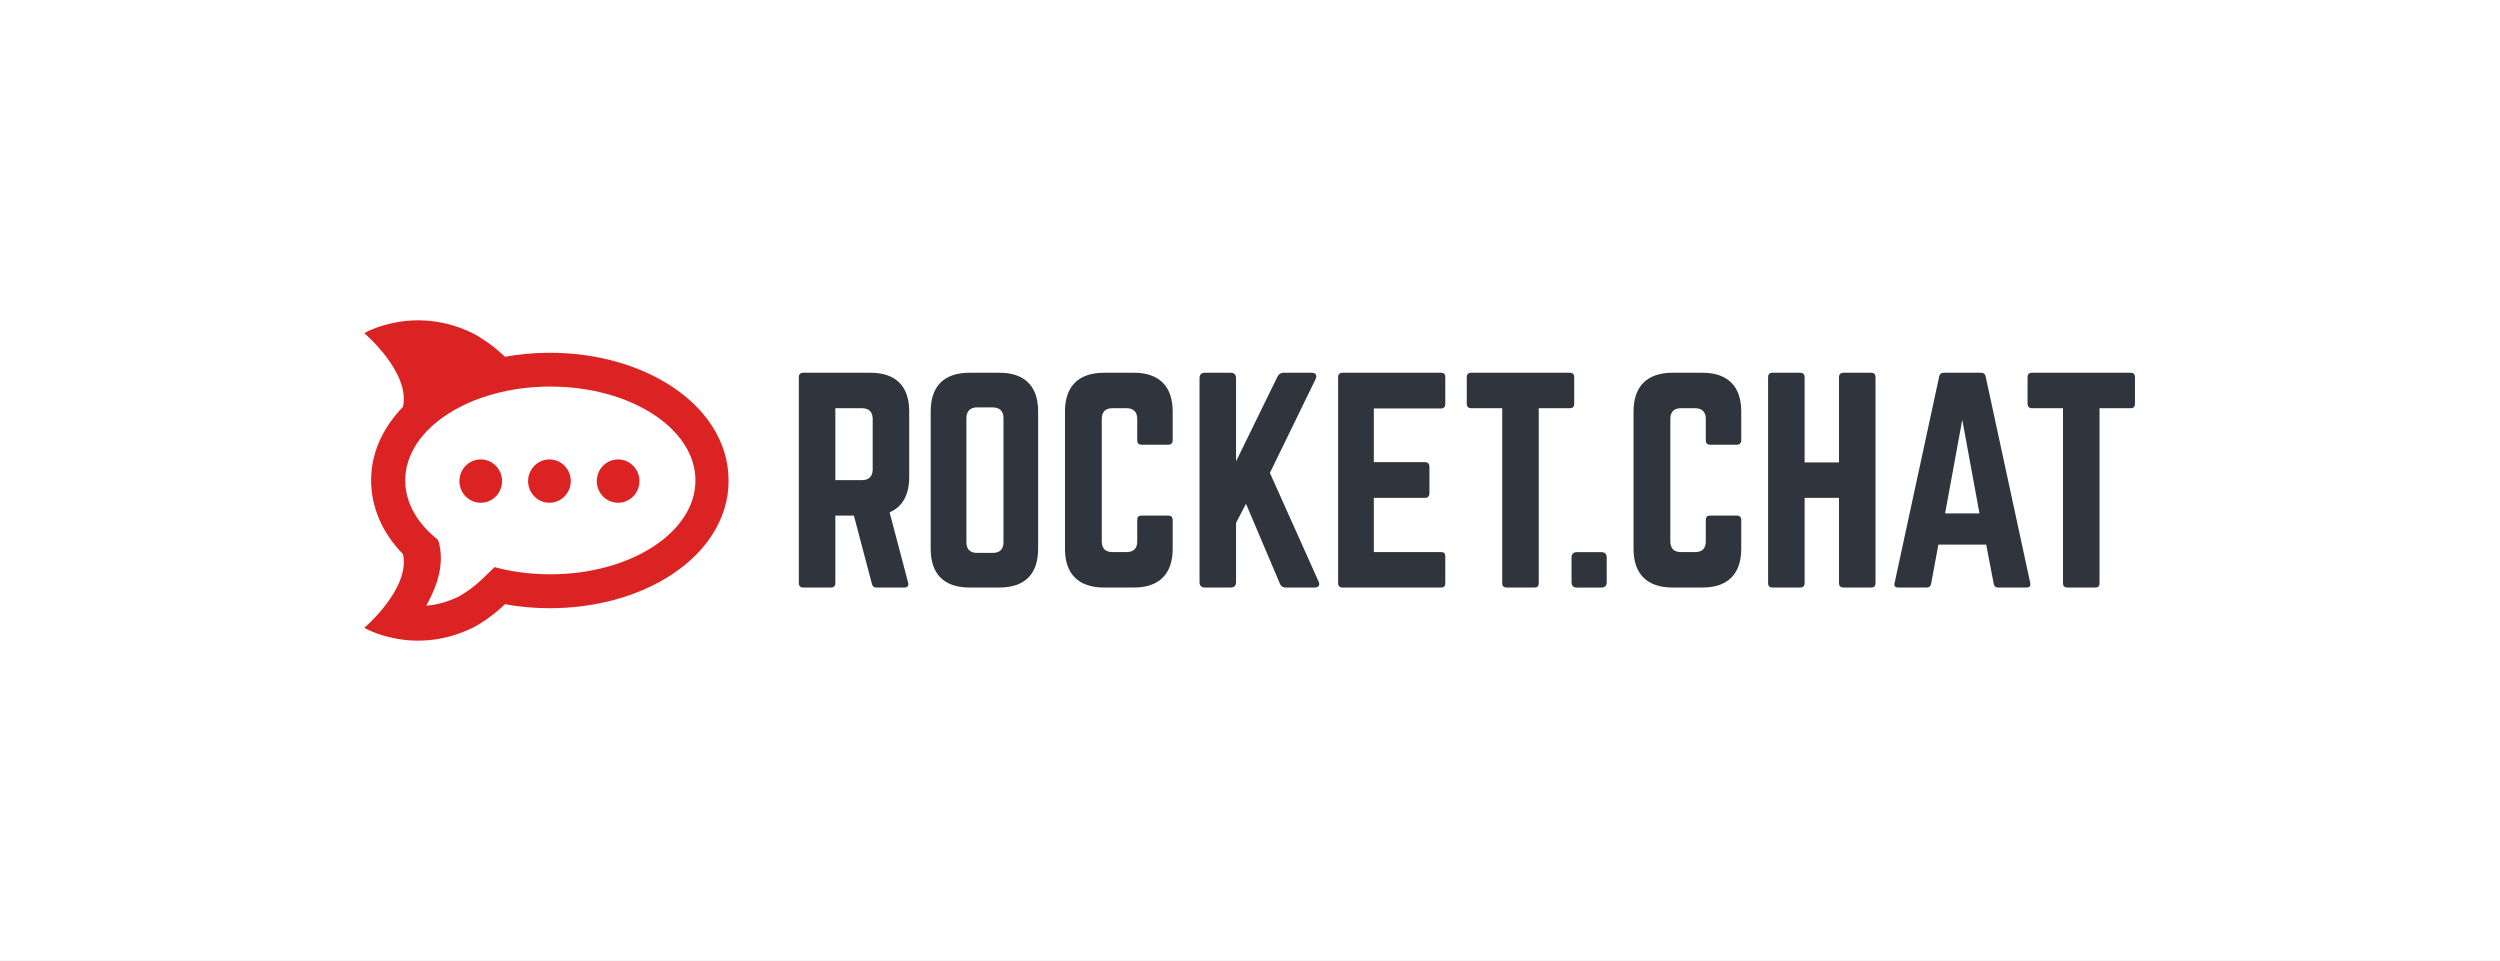
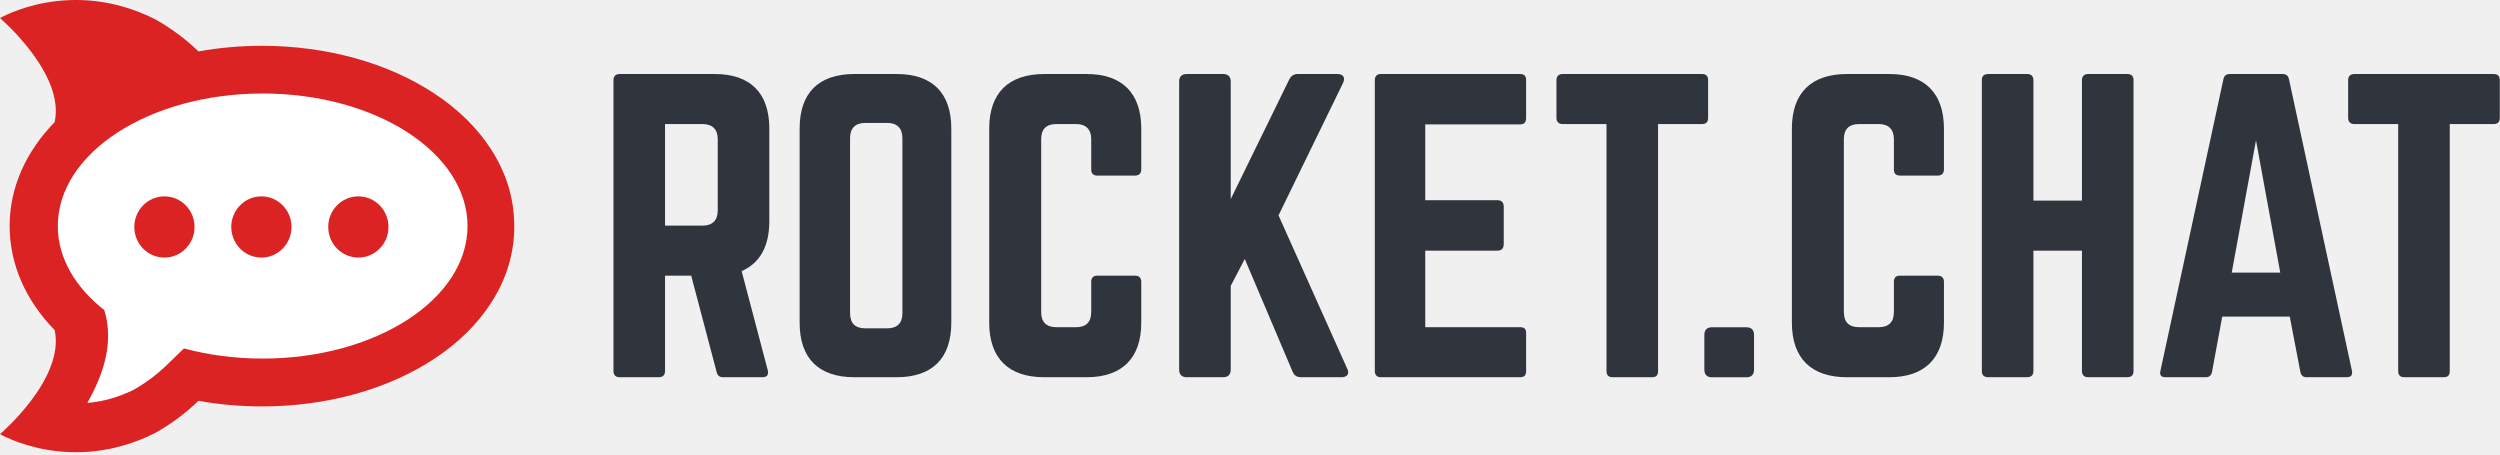
- <svg xmlns="http://www.w3.org/2000/svg" width="4152px" height="1595px" viewBox="0 0 4152 1595" version="1.1">
-   <defs />
-   <g id="Logo" stroke="none" stroke-width="1" fill="none" fill-rule="evenodd">
-     <rect fill="#FFFFFF" x="0" y="0" width="4152" height="1595" />
-     <g id="Group-2" transform="translate(605, 532)">
-       <g id="logo-type" transform="translate(721, 87)" fill="#2F343D" fill-rule="nonzero">
-         <g id="Group">
-           <path d="M184.024,173.074 C184.024,202.948 172.873,222.567 151.463,231.925 L182.243,348.745 C183.578,354.105 180.907,356.768 175.997,356.768 L129.601,356.768 C125.142,356.768 122.917,354.543 122.019,350.525 L92.13,237.278 L61.35,237.278 L61.35,349.642 C61.35,354.105 58.679,356.768 54.214,356.768 L7.818,356.768 C3.36,356.768 0.682,354.092 0.682,349.642 L0.682,7.205 C0.682,2.748 3.36,0.072 7.818,0.072 L119.786,0.072 C161.716,0.072 184.024,22.368 184.024,64.277 L184.024,173.074 Z M105.513,178.42 C117.108,178.42 123.355,172.177 123.355,160.587 L123.355,76.763 C123.355,65.173 117.108,58.937 105.513,58.937 L61.35,58.937 L61.35,178.427 L105.513,178.42 Z" id="Shape" />
-           <path d="M219.686,64.277 C219.686,22.368 241.987,0.072 283.923,0.072 L333.887,0.072 C375.817,0.072 398.124,22.368 398.124,64.277 L398.124,292.563 C398.124,334.465 375.817,356.761 333.887,356.761 L283.923,356.761 C241.987,356.761 219.686,334.465 219.686,292.563 L219.686,64.277 Z M322.73,299.245 C334.325,299.245 340.572,293.446 340.572,281.412 L340.572,75.428 C340.572,63.839 334.325,57.595 322.73,57.595 L296.861,57.595 C285.266,57.595 279.019,63.839 279.019,75.428 L279.019,281.419 C279.019,293.446 285.266,299.245 296.861,299.245 L322.73,299.245 Z" id="Shape" />
-           <path d="M621.587,112.428 C621.587,116.892 618.909,119.562 614.457,119.562 L569.85,119.562 C564.939,119.562 562.713,116.892 562.713,112.428 L562.713,76.763 C562.713,65.173 556.474,58.937 544.878,58.937 L521.681,58.937 C509.64,58.937 503.839,65.173 503.839,76.763 L503.839,280.091 C503.839,292.125 510.078,297.91 521.681,297.91 L544.878,297.91 C556.474,297.91 562.713,292.118 562.713,280.091 L562.713,244.412 C562.713,239.948 564.939,237.278 569.85,237.278 L614.457,237.278 C618.93,237.278 621.587,239.948 621.587,244.412 L621.587,292.57 C621.587,334.472 598.835,356.768 557.357,356.768 L507.393,356.768 C465.464,356.768 442.711,334.472 442.711,292.57 L442.711,64.277 C442.711,22.368 465.464,0.072 507.393,0.072 L557.357,0.072 C598.842,0.072 621.587,22.368 621.587,64.277 L621.587,112.428 Z" id="Shape" />
-           <path d="M809.812,356.768 C804.449,356.768 801.34,354.543 799.545,350.087 L743.349,217.659 L726.836,249.32 L726.836,347.848 C726.836,353.647 723.72,356.768 717.919,356.768 L675.091,356.768 C669.29,356.768 666.167,353.647 666.167,347.848 L666.167,8.992 C666.167,3.2 669.29,0.072 675.091,0.072 L717.919,0.072 C723.713,0.072 726.836,3.193 726.836,8.992 L726.836,147.211 L795.532,6.76 C797.765,2.304 800.895,0.072 805.799,0.072 L852.632,0.072 C859.324,0.072 862.002,4.535 858.872,10.771 L783.046,166.379 L863.775,346.514 C866.899,352.312 864.221,356.768 857.091,356.768 L809.812,356.768 Z" id="Shape" />
-           <path d="M1074.329,51.797 C1074.329,56.254 1072.541,59.375 1067.192,59.375 L955.669,59.375 L955.669,148.546 L1040.871,148.546 C1045.344,148.546 1048.008,151.223 1048.008,156.124 L1048.008,200.264 C1048.008,205.173 1045.33,207.849 1040.871,207.849 L955.669,207.849 L955.669,297.91 L1067.192,297.91 C1072.555,297.91 1074.329,300.141 1074.329,305.043 L1074.329,349.635 C1074.329,354.092 1072.541,356.754 1067.192,356.754 L903.034,356.754 C899.014,356.754 896.336,354.078 896.336,349.635 L896.336,7.205 C896.336,2.748 899.014,0.072 903.034,0.072 L1067.192,0.072 C1072.555,0.072 1074.329,2.748 1074.329,7.205 L1074.329,51.797 Z" id="Shape" />
-           <path d="M1281.292,0.072 C1286.196,0.072 1288.429,2.748 1288.429,7.205 L1288.429,51.797 C1288.429,56.254 1286.196,58.93 1281.292,58.93 L1229.548,58.93 L1229.548,349.635 C1229.548,354.537 1227.322,356.754 1222.418,356.754 L1176.023,356.754 C1171.55,356.754 1168.886,354.537 1168.886,349.635 L1168.886,58.93 L1117.149,58.93 C1112.676,58.93 1110.012,56.254 1110.012,51.797 L1110.012,7.205 C1110.012,2.748 1112.69,0.072 1117.149,0.072 L1281.292,0.072 Z" id="Shape" />
-           <path d="M1284,306.913 C1284,301.115 1287.123,298 1292.924,298 L1333.519,298 C1339.32,298 1342.436,301.115 1342.436,306.913 L1342.436,347.925 C1342.436,353.73 1339.32,356.845 1333.519,356.845 L1292.924,356.845 C1287.123,356.845 1284,353.73 1284,347.925 L1284,306.913 Z" id="Shape" />
-           <path d="M1565.856,112.428 C1565.856,116.892 1563.171,119.562 1558.719,119.562 L1514.111,119.562 C1509.207,119.562 1506.981,116.892 1506.981,112.428 L1506.981,76.763 C1506.981,65.173 1500.742,58.937 1489.147,58.937 L1465.949,58.937 C1453.901,58.937 1448.107,65.173 1448.107,76.763 L1448.107,280.091 C1448.107,292.125 1454.347,297.91 1465.949,297.91 L1489.147,297.91 C1500.742,297.91 1506.981,292.118 1506.981,280.091 L1506.981,244.412 C1506.981,239.948 1509.207,237.278 1514.111,237.278 L1558.719,237.278 C1563.191,237.278 1565.856,239.948 1565.856,244.412 L1565.856,292.57 C1565.856,334.472 1543.103,356.768 1501.618,356.768 L1451.655,356.768 C1409.725,356.768 1386.972,334.472 1386.972,292.57 L1386.972,64.277 C1386.972,22.368 1409.725,0.072 1451.655,0.072 L1501.618,0.072 C1543.11,0.072 1565.856,22.368 1565.856,64.277 L1565.856,112.428 Z" id="Shape" />
-           <path d="M1728.212,7.205 C1728.212,2.748 1730.883,0.072 1735.341,0.072 L1781.285,0.072 C1786.641,0.072 1788.86,2.748 1788.86,7.205 L1788.86,349.635 C1788.86,354.092 1786.634,356.754 1781.285,356.754 L1735.341,356.754 C1730.869,356.754 1728.212,354.078 1728.212,349.635 L1728.212,207.849 L1671.111,207.849 L1671.111,349.642 C1671.111,354.105 1668.433,356.768 1663.975,356.768 L1618.038,356.768 C1612.675,356.768 1610.449,354.092 1610.449,349.642 L1610.449,7.205 C1610.449,2.748 1612.675,0.072 1618.038,0.072 L1663.975,0.072 C1668.447,0.072 1671.111,2.748 1671.111,7.205 L1671.111,148.991 L1728.212,148.991 L1728.212,7.205 Z" id="Shape" />
-           <path d="M1992.283,356.768 C1988.269,356.768 1986.044,354.543 1985.146,350.525 L1972.661,285.437 L1893.253,285.437 L1881.219,350.525 C1880.322,354.543 1878.096,356.768 1874.082,356.768 L1826.358,356.768 C1821.455,356.768 1819.222,354.092 1820.55,349.19 L1894.602,6.315 C1895.499,1.859 1898.171,0.072 1902.184,0.072 L1964.195,0.072 C1968.209,0.072 1970.887,1.859 1971.777,6.315 L2045.829,349.19 C2046.726,354.092 2044.939,356.768 2039.59,356.768 L1992.283,356.768 Z M1932.95,78.098 L1904.403,233.705 L1961.503,233.705 L1932.95,78.098 Z" id="Shape" />
-           <path d="M2212.63,0.072 C2217.534,0.072 2219.767,2.748 2219.767,7.205 L2219.767,51.797 C2219.767,56.254 2217.534,58.93 2212.63,58.93 L2160.892,58.93 L2160.892,349.635 C2160.892,354.537 2158.66,356.754 2153.756,356.754 L2107.36,356.754 C2102.902,356.754 2100.231,354.537 2100.231,349.635 L2100.231,58.93 L2048.493,58.93 C2044.027,58.93 2041.363,56.254 2041.363,51.797 L2041.363,7.205 C2041.363,2.748 2044.041,0.072 2048.493,0.072 L2212.63,0.072 Z" id="Shape" />
-         </g>
-       </g>
-       <g id="icon">
-         <path d="M530.351,206.49 L530.359,206.502 C530.358,206.5 530.357,206.498 530.355,206.496 C530.354,206.494 530.353,206.492 530.351,206.49 Z M182.207,22.482 C200.849,32.836 218.471,45.936 233.52,60.496 C257.779,56.103 282.792,53.887 308.168,53.887 C384.131,53.887 456.152,73.815 510.949,109.988 C539.326,128.73 561.882,150.966 577.982,176.087 C595.911,204.078 605,234.178 605,266.432 C605,297.818 595.911,327.931 577.982,355.916 C561.882,381.049 539.326,403.279 510.949,422.021 C456.152,458.194 384.138,478.11 308.168,478.11 C282.792,478.11 257.785,475.894 233.52,471.506 C218.465,486.061 200.849,499.167 182.207,509.521 C82.601,559.405 0,510.694 0,510.694 C0,510.694 76.797,445.494 64.309,388.338 C29.947,353.12 11.329,310.644 11.329,265.577 C11.329,221.359 29.953,178.883 64.309,143.658 C76.795,86.518 0.025,21.33 6.31628501e-06,21.309 C0.025,21.294 82.616,-27.401 182.207,22.482 Z" id="rocket" fill="#DB2323" fill-rule="nonzero" />
-         <path d="M122.631,364.762 C88.492,337.858 68,303.43 68,265.907 C68,179.802 175.899,110 309,110 C442.101,110 550,179.802 550,265.907 C550,352.011 442.101,421.813 309,421.813 C276.196,421.813 244.923,417.573 216.419,409.894 L195.579,429.992 C184.256,440.913 170.984,450.795 157.15,458.583 C138.813,467.588 120.706,472.501 102.792,474 C103.802,472.163 104.733,470.301 105.732,468.461 C126.613,429.997 132.246,395.431 122.631,364.762 Z" id="bubble" fill="#FFFFFF" />
-         <path d="M193.431,303 C173.863,303 158,286.882 158,267 C158,247.118 173.863,231 193.431,231 C212.998,231 228.861,247.118 228.861,267 C228.861,286.882 212.998,303 193.431,303 Z M307.5,303 C287.932,303 272.069,286.882 272.069,267 C272.069,247.118 287.932,231 307.5,231 C327.068,231 342.931,247.118 342.931,267 C342.931,286.882 327.068,303 307.5,303 Z M421.569,303 C402.002,303 386.139,286.882 386.139,267 C386.139,247.118 402.002,231 421.569,231 C441.137,231 457,247.118 457,267 C457,286.882 441.137,303 421.569,303 Z" id="circles" fill="#DB2323" fill-rule="nonzero" />
-       </g>
+ <svg xmlns="http://www.w3.org/2000/svg" width="1000px" height="182px" viewBox="0 0 1000 182" version="1.1">
+   <g id="logo" stroke="none" stroke-width="1" fill="none" fill-rule="evenodd">
+     <g id="type" transform="translate(245.1547, 29.58178)" fill="#2F343D" fill-rule="nonzero">
+       <path d="M62.572,58.849 C62.572,69.006 58.78,75.677 51.501,78.859 L61.966,118.58 C62.42,120.403 61.512,121.308 59.842,121.308 L44.067,121.308 C42.551,121.308 41.794,120.552 41.489,119.186 L31.326,80.68 L20.86,80.68 L20.86,118.885 C20.86,120.403 19.952,121.308 18.434,121.308 L2.658,121.308 C1.142,121.308 0.232,120.398 0.232,118.885 L0.232,2.45 C0.232,0.935 1.142,0.024 2.658,0.024 L40.73,0.024 C54.987,0.024 62.572,7.606 62.572,21.855 L62.572,58.849 Z M35.877,60.666 C39.819,60.666 41.943,58.544 41.943,54.603 L41.943,26.101 C41.943,22.16 39.819,20.04 35.877,20.04 L20.86,20.04 L20.86,60.669 L35.877,60.666 Z" id="Shape" />
+       <path d="M74.698,21.855 C74.698,7.606 82.28,0.024 96.54,0.024 L113.528,0.024 C127.785,0.024 135.37,7.606 135.37,21.855 L135.37,99.478 C135.37,113.725 127.785,121.306 113.528,121.306 L96.54,121.306 C82.28,121.306 74.698,113.725 74.698,99.478 L74.698,21.855 Z M109.735,101.749 C113.677,101.749 115.801,99.778 115.801,95.686 L115.801,25.647 C115.801,21.706 113.677,19.584 109.735,19.584 L100.939,19.584 C96.996,19.584 94.872,21.706 94.872,25.647 L94.872,95.688 C94.872,99.778 96.996,101.749 100.939,101.749 L109.735,101.749 Z" id="Shape" />
+       <path d="M211.352,38.228 C211.352,39.746 210.442,40.653 208.928,40.653 L193.761,40.653 C192.091,40.653 191.334,39.746 191.334,38.228 L191.334,26.101 C191.334,22.16 189.212,20.04 185.27,20.04 L177.382,20.04 C173.288,20.04 171.315,22.16 171.315,26.101 L171.315,95.237 C171.315,99.329 173.437,101.295 177.382,101.295 L185.27,101.295 C189.212,101.295 191.334,99.326 191.334,95.237 L191.334,83.105 C191.334,81.587 192.091,80.68 193.761,80.68 L208.928,80.68 C210.449,80.68 211.352,81.587 211.352,83.105 L211.352,99.48 C211.352,113.727 203.616,121.308 189.513,121.308 L172.524,121.308 C158.267,121.308 150.531,113.727 150.531,99.48 L150.531,21.855 C150.531,7.606 158.267,0.024 172.524,0.024 L189.513,0.024 C203.618,0.024 211.352,7.606 211.352,21.855 L211.352,38.228 Z" id="Shape" />
+       <path d="M275.353,121.308 C273.529,121.308 272.472,120.552 271.862,119.037 L252.754,74.008 L247.139,84.774 L247.139,118.276 C247.139,120.247 246.079,121.308 244.107,121.308 L229.545,121.308 C227.572,121.308 226.51,120.247 226.51,118.276 L226.51,3.057 C226.51,1.088 227.572,0.024 229.545,0.024 L244.107,0.024 C246.077,0.024 247.139,1.086 247.139,3.057 L247.139,50.055 L270.497,2.299 C271.256,0.783 272.321,0.024 273.988,0.024 L289.912,0.024 C292.188,0.024 293.098,1.542 292.034,3.663 L266.252,56.572 L293.701,117.822 C294.763,119.793 293.853,121.308 291.428,121.308 L275.353,121.308 Z" id="Shape" />
+       <path d="M365.294,17.612 C365.294,19.127 364.686,20.189 362.867,20.189 L324.947,20.189 L324.947,50.509 L353.917,50.509 C355.438,50.509 356.344,51.419 356.344,53.085 L356.344,68.094 C356.344,69.763 355.433,70.673 353.917,70.673 L324.947,70.673 L324.947,101.295 L362.867,101.295 C364.691,101.295 365.294,102.054 365.294,103.721 L365.294,118.883 C365.294,120.398 364.686,121.304 362.867,121.304 L307.05,121.304 C305.683,121.304 304.772,120.394 304.772,118.883 L304.772,2.45 C304.772,0.935 305.683,0.024 307.05,0.024 L362.867,0.024 C364.691,0.024 365.294,0.935 365.294,2.45 L365.294,17.612 Z" id="Shape" />
+       <path d="M435.666,0.024 C437.333,0.024 438.092,0.935 438.092,2.45 L438.092,17.612 C438.092,19.127 437.333,20.037 435.666,20.037 L418.071,20.037 L418.071,118.883 C418.071,120.55 417.315,121.304 415.647,121.304 L399.872,121.304 C398.351,121.304 397.445,120.55 397.445,118.883 L397.445,20.037 L379.853,20.037 C378.333,20.037 377.427,19.127 377.427,17.612 L377.427,2.45 C377.427,0.935 378.337,0.024 379.853,0.024 L435.666,0.024 Z" id="Shape" />
+       <path d="M436.586,104.357 C436.586,102.385 437.648,101.326 439.621,101.326 L453.424,101.326 C455.396,101.326 456.456,102.385 456.456,104.357 L456.456,118.301 C456.456,120.275 455.396,121.334 453.424,121.334 L439.621,121.334 C437.648,121.334 436.586,120.275 436.586,118.301 L436.586,104.357 Z" id="Shape" />
+       <path d="M532.423,38.228 C532.423,39.746 531.51,40.653 529.996,40.653 L514.829,40.653 C513.161,40.653 512.404,39.746 512.404,38.228 L512.404,26.101 C512.404,22.16 510.283,20.04 506.34,20.04 L498.453,20.04 C494.356,20.04 492.386,22.16 492.386,26.101 L492.386,95.237 C492.386,99.329 494.508,101.295 498.453,101.295 L506.34,101.295 C510.283,101.295 512.404,99.326 512.404,95.237 L512.404,83.105 C512.404,81.587 513.161,80.68 514.829,80.68 L529.996,80.68 C531.517,80.68 532.423,81.587 532.423,83.105 L532.423,99.48 C532.423,113.727 524.687,121.308 510.581,121.308 L493.592,121.308 C479.335,121.308 471.599,113.727 471.599,99.48 L471.599,21.855 C471.599,7.606 479.335,0.024 493.592,0.024 L510.581,0.024 C524.689,0.024 532.423,7.606 532.423,21.855 L532.423,38.228 Z" id="Shape" />
+       <path d="M587.627,2.45 C587.627,0.935 588.535,0.024 590.051,0.024 L605.673,0.024 C607.494,0.024 608.249,0.935 608.249,2.45 L608.249,118.883 C608.249,120.398 607.492,121.304 605.673,121.304 L590.051,121.304 C588.531,121.304 587.627,120.394 587.627,118.883 L587.627,70.673 L568.212,70.673 L568.212,118.885 C568.212,120.403 567.301,121.308 565.785,121.308 L550.166,121.308 C548.342,121.308 547.586,120.398 547.586,118.885 L547.586,2.45 C547.586,0.935 548.342,0.024 550.166,0.024 L565.785,0.024 C567.306,0.024 568.212,0.935 568.212,2.45 L568.212,50.66 L587.627,50.66 L587.627,2.45 Z" id="Shape" />
+       <path d="M677.417,121.308 C676.052,121.308 675.295,120.552 674.99,119.186 L670.745,97.055 L643.745,97.055 L639.653,119.186 C639.348,120.552 638.591,121.308 637.226,121.308 L620.999,121.308 C619.332,121.308 618.573,120.398 619.024,118.732 L644.203,2.147 C644.508,0.632 645.417,0.024 646.781,0.024 L667.866,0.024 C669.231,0.024 670.142,0.632 670.444,2.147 L695.624,118.732 C695.929,120.398 695.321,121.308 693.502,121.308 L677.417,121.308 Z M657.242,26.555 L647.536,79.464 L666.951,79.464 L657.242,26.555 Z" id="Shape" />
+       <path d="M752.339,0.024 C754.007,0.024 754.766,0.935 754.766,2.45 L754.766,17.612 C754.766,19.127 754.007,20.037 752.339,20.037 L734.747,20.037 L734.747,118.883 C734.747,120.55 733.988,121.304 732.321,121.304 L716.545,121.304 C715.029,121.304 714.121,120.55 714.121,118.883 L714.121,20.037 L696.529,20.037 C695.011,20.037 694.105,19.127 694.105,17.612 L694.105,2.45 C694.105,0.935 695.016,0.024 696.529,0.024 L752.339,0.024 Z" id="Shape" />
+     </g>
+     <g id="icon">
+       <path d="M180.33,70.211 L180.334,70.217 C180.333,70.216 180.333,70.215 180.332,70.214 C180.331,70.213 180.331,70.212 180.33,70.211 Z M61.954,7.644 C68.293,11.165 74.285,15.619 79.402,20.57 C87.65,19.076 96.155,18.323 104.783,18.323 C130.613,18.323 155.101,25.098 173.733,37.398 C183.382,43.771 191.051,51.332 196.526,59.873 C202.622,69.391 205.712,79.625 205.712,90.592 C205.712,101.264 202.622,111.503 196.526,121.019 C191.051,129.564 183.382,137.123 173.733,143.496 C155.101,155.795 130.615,162.567 104.783,162.567 C96.155,162.567 87.652,161.814 79.402,160.322 C74.283,165.271 68.293,169.727 61.954,173.247 C28.086,190.209 0,173.646 0,173.646 C0,173.646 26.113,151.477 21.866,132.043 C10.183,120.068 3.852,105.625 3.852,90.302 C3.852,75.267 10.185,60.824 21.866,48.847 C26.112,29.418 0.009,7.253 2.14766577e-06,7.245 C0.008,7.24 28.091,-9.317 61.954,7.644 Z" id="rocket" fill="#DB2323" fill-rule="nonzero" />
+       <path d="M41.697,124.026 C30.089,114.879 23.121,103.173 23.121,90.414 C23.121,61.136 59.809,37.402 105.066,37.402 C150.323,37.402 187.011,61.136 187.011,90.414 C187.011,119.691 150.323,143.425 105.066,143.425 C93.912,143.425 83.279,141.983 73.587,139.372 L66.501,146.206 C62.651,149.919 58.138,153.28 53.434,155.928 C47.199,158.989 41.043,160.66 34.951,161.17 C35.295,160.545 35.611,159.912 35.951,159.286 C43.051,146.208 44.966,134.455 41.697,124.026 Z" id="bubble" fill="#FFFFFF" />
+       <path d="M65.77,103.026 C59.117,103.026 53.723,97.546 53.723,90.785 C53.723,84.025 59.117,78.545 65.77,78.545 C72.424,78.545 77.818,84.025 77.818,90.785 C77.818,97.546 72.424,103.026 65.77,103.026 Z M104.556,103.026 C97.903,103.026 92.509,97.546 92.509,90.785 C92.509,84.025 97.903,78.545 104.556,78.545 C111.21,78.545 116.603,84.025 116.603,90.785 C116.603,97.546 111.21,103.026 104.556,103.026 Z M143.342,103.026 C136.689,103.026 131.295,97.546 131.295,90.785 C131.295,84.025 136.689,78.545 143.342,78.545 C149.996,78.545 155.389,84.025 155.389,90.785 C155.389,97.546 149.996,103.026 143.342,103.026 Z" id="circles" fill="#DB2323" fill-rule="nonzero" />
    </g>
  </g>
</svg>
